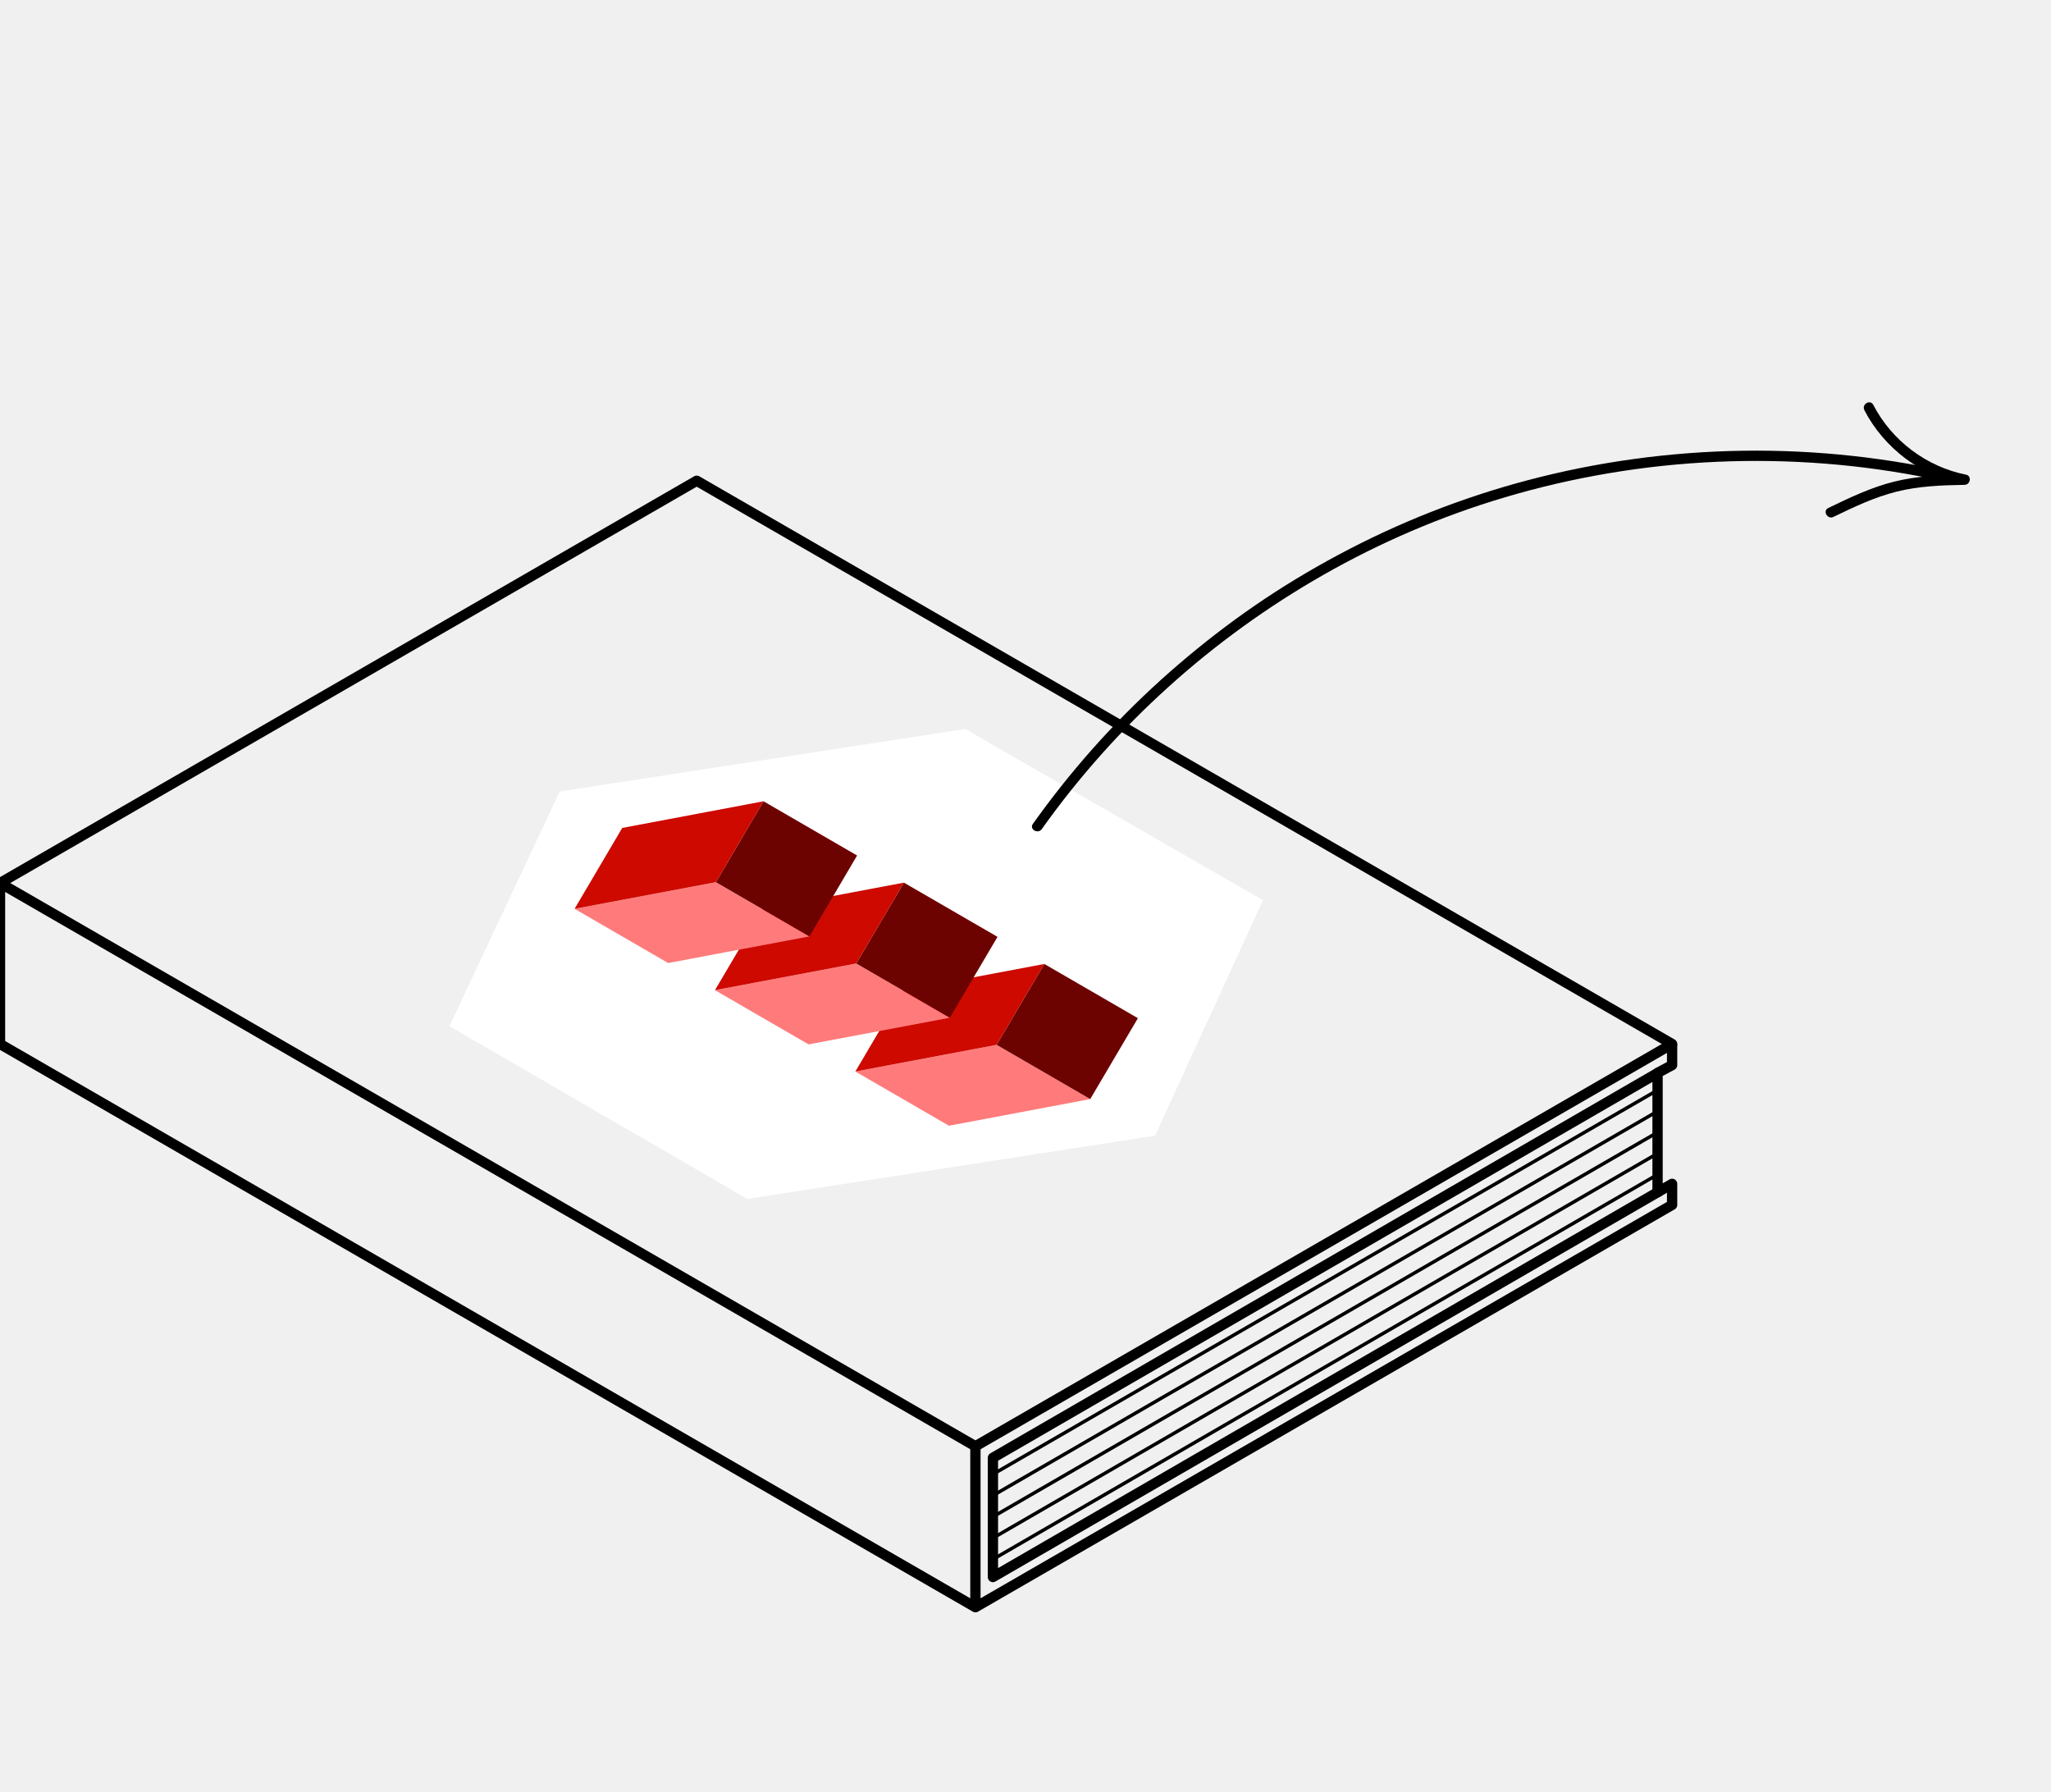
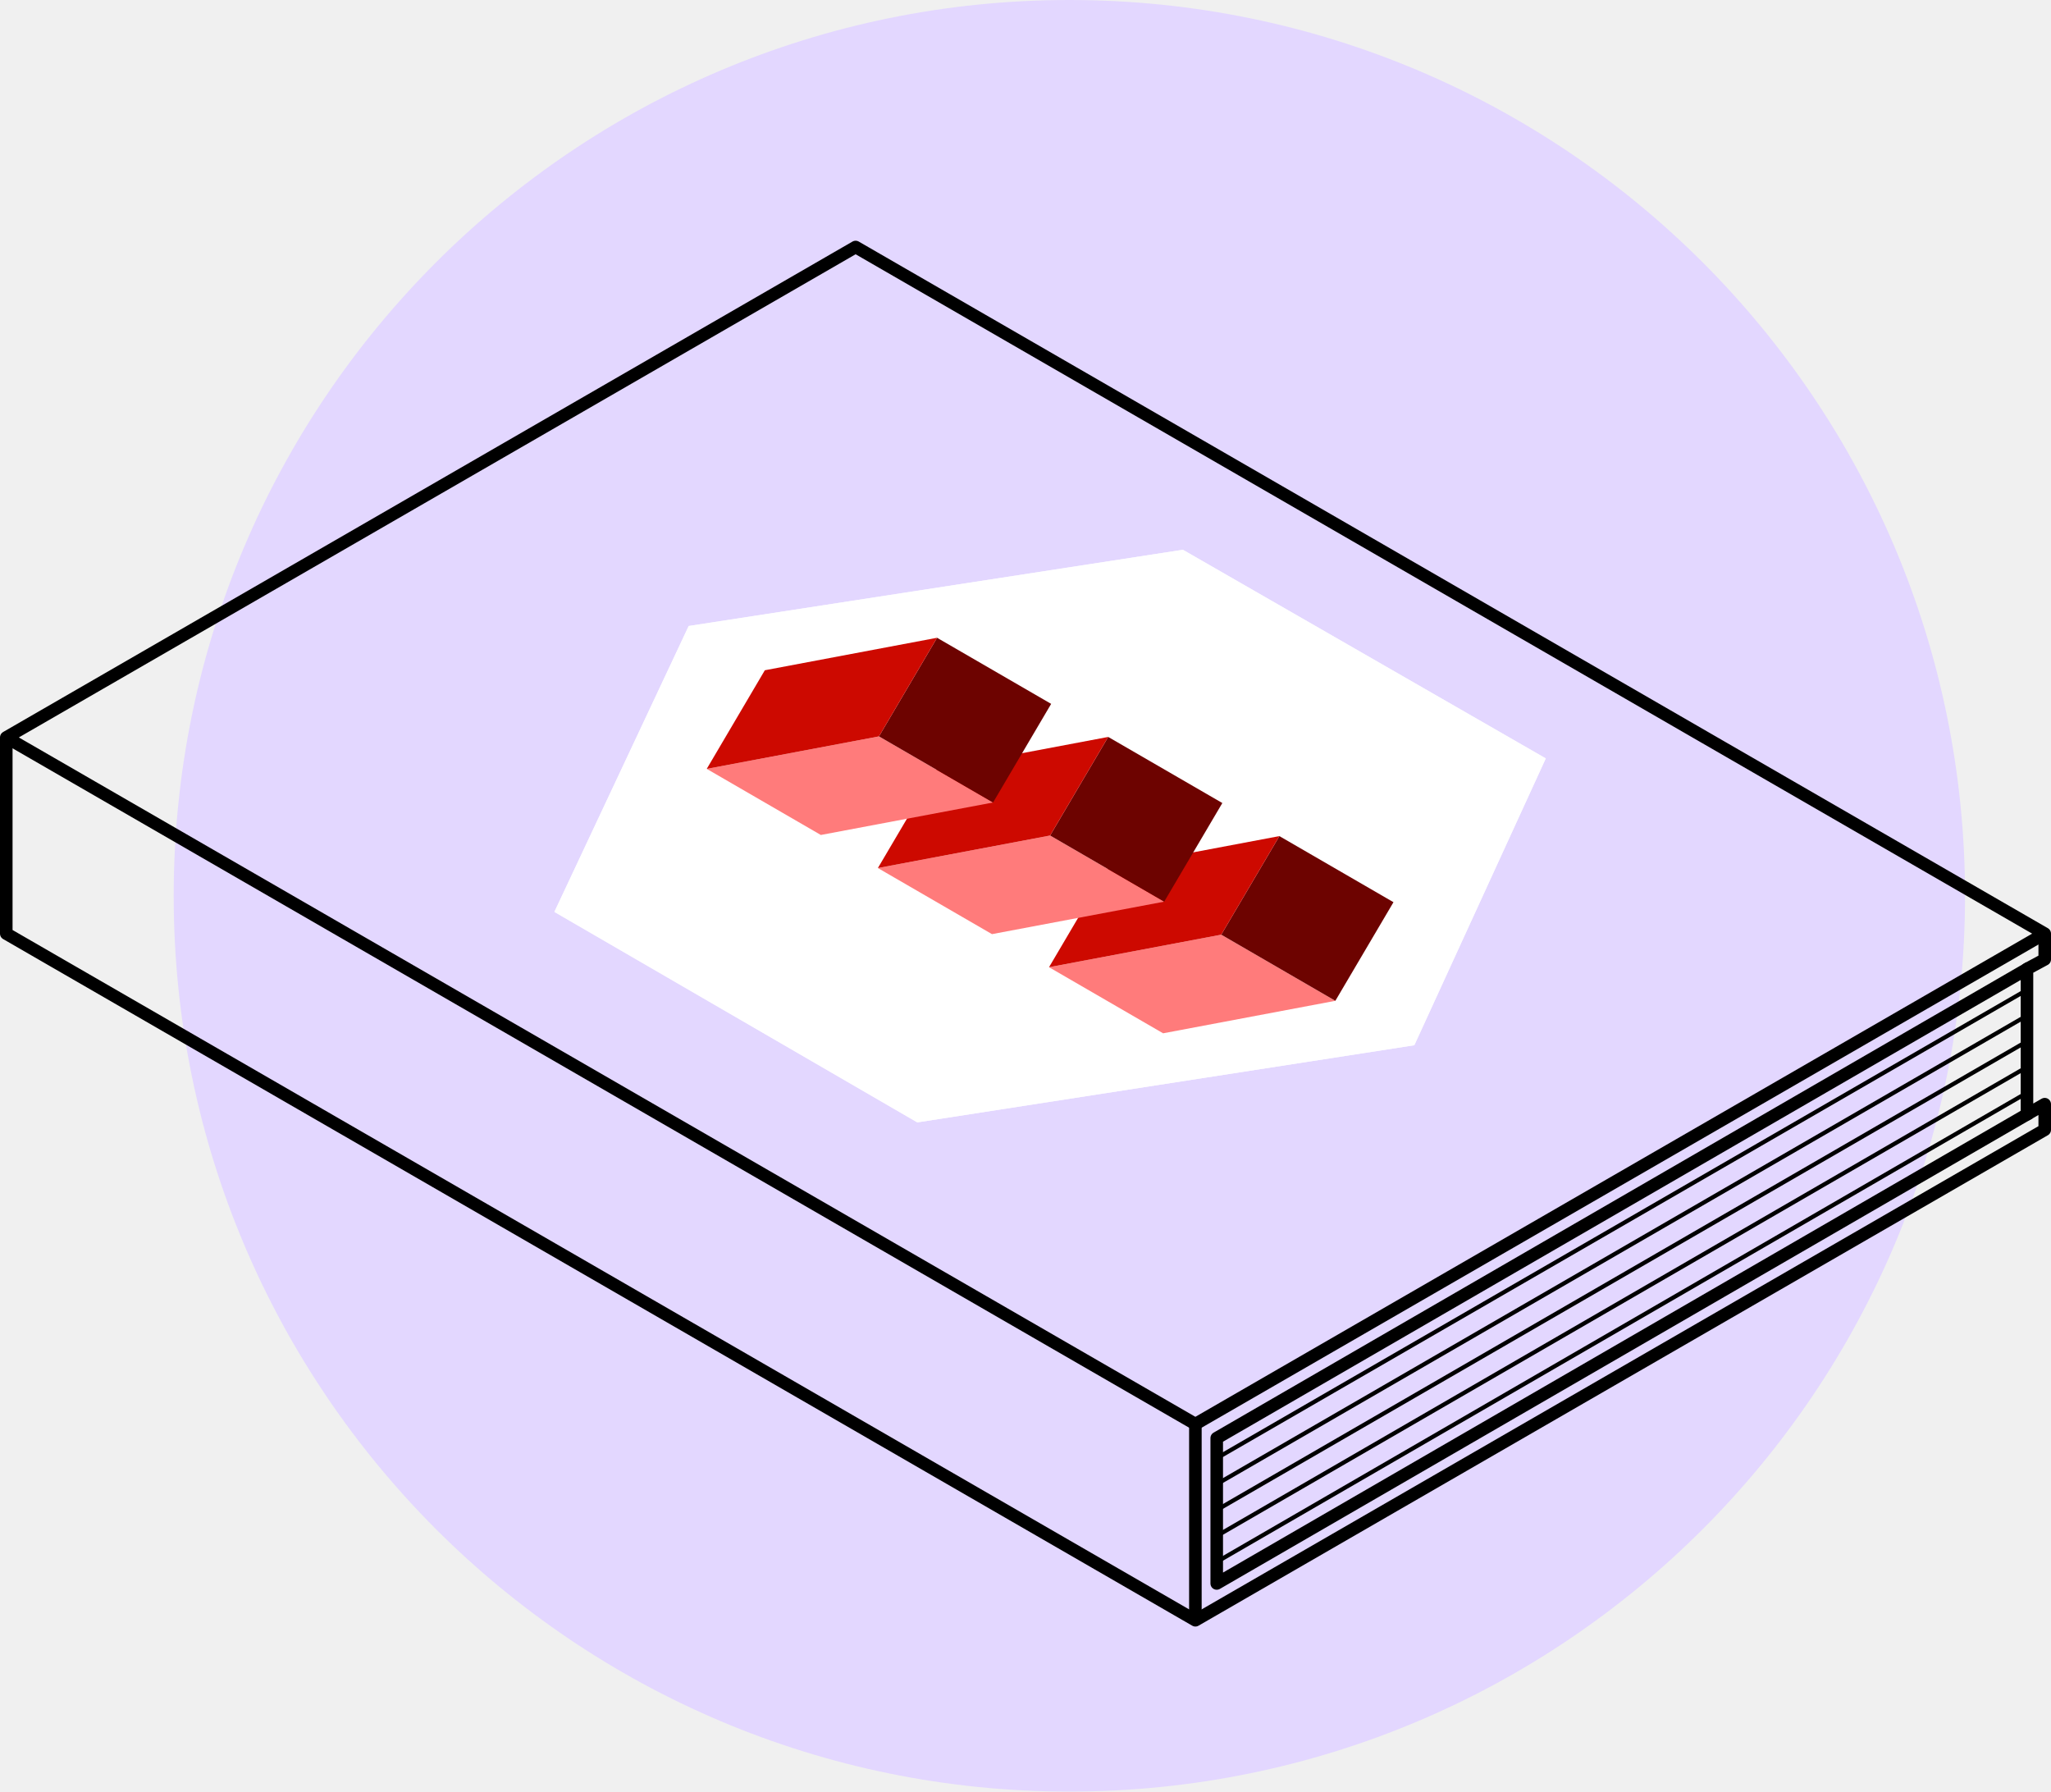
- <svg xmlns="http://www.w3.org/2000/svg" id="Layer_1" version="1.1" viewBox="0 0 597.4 521.84">
+ <svg xmlns="http://www.w3.org/2000/svg" id="Layer_1" version="1.1" viewBox="0 0 490.04 428">
  <defs>
    <style>
      .st0 {
        stroke-width: 3px;
      }

      .st0, .st1 {
        fill: none;
        stroke: #000;
        stroke-linejoin: round;
      }

      .st2 {
        fill: #fff;
      }

      .st3 {
        fill: #6d0300;
      }

      .st4 {
        fill: #cd0900;
      }

      .st5 {
        fill: #ff7b7b;
      }
+ 
+       .st6 {
+         fill: #e3d7ff;
+       }
    </style>
  </defs>
-   <polygon class="st0" points="0 257.17 284.11 421.2 487.04 304.04 202.93 140.01 0 257.17" />
-   <polyline class="st0" points="487.04 304.04 487.04 310.19 482.8 312.48 482.8 347.22 487.04 344.78 487.04 350.9 284.11 468.07 0 304.04 0 257.17" />
-   <line class="st0" x1="284.11" y1="421.2" x2="284.11" y2="468.07" />
-   <polyline class="st0" points="483.38 312.17 289.21 424.55 289.21 459.28 483.38 346.89" />
+   <circle class="st6" cx="255.5" cy="214" r="214" />
+   <polygon class="st0" points="1.5 176.17 285.61 340.2 488.54 223.04 204.43 59.01 1.5 176.17" />
+   <polyline class="st0" points="488.54 223.04 488.54 229.19 484.3 231.48 484.3 266.22 488.54 263.78 488.54 269.9 285.61 387.07 1.5 223.04 1.5 176.17" />
+   <line class="st0" x1="285.61" y1="340.2" x2="285.61" y2="387.07" />
+   <polyline class="st0" points="484.88 231.17 290.71 343.55 290.71 378.28 484.88 265.89" />
  <g>
-     <line class="st1" x1="289.91" y1="428.95" x2="482.68" y2="317.55" />
-     <line class="st1" x1="289.63" y1="435.31" x2="482.6" y2="323.74" />
-     <line class="st1" x1="289.35" y1="441.66" x2="482.53" y2="329.93" />
-     <line class="st1" x1="289.06" y1="448.02" x2="482.45" y2="336.12" />
-     <line class="st1" x1="288.78" y1="454.38" x2="482.37" y2="342.31" />
+     <line class="st1" x1="291.41" y1="347.95" x2="484.18" y2="236.55" />
+     <line class="st1" x1="291.13" y1="354.31" x2="484.1" y2="242.74" />
+     <line class="st1" x1="290.85" y1="360.66" x2="484.03" y2="248.93" />
+     <line class="st1" x1="290.56" y1="367.02" x2="483.95" y2="255.12" />
+     <line class="st1" x1="290.28" y1="373.38" x2="483.87" y2="261.31" />
  </g>
  <g>
-     <polygon class="st2" points="130.98 298.86 163.05 230.6 163.05 230.55 130.98 298.8 130.98 298.86 130.98 298.86" />
-     <polygon class="st2" points="163.05 230.6 281.13 212.4 281.13 212.34 163.05 230.55 163.05 230.6 163.05 230.6" />
-     <polygon class="st2" points="281.13 212.4 367.81 262.22 367.81 262.17 281.13 212.34 281.13 212.4 281.13 212.4" />
-     <polygon class="st2" points="367.81 262.22 336.42 330.7 336.42 330.65 367.81 262.17 367.81 262.22 367.81 262.22" />
-     <polygon class="st2" points="217.67 349.13 130.98 298.86 130.98 298.8 217.67 349.08 217.67 349.13 217.67 349.13" />
-     <polygon class="st2" points="336.42 330.7 217.67 349.13 217.67 349.08 336.42 330.65 336.42 330.7 336.42 330.7" />
-     <polygon class="st2" points="336.42 330.65 217.67 349.08 130.98 298.8 163.05 230.55 281.13 212.34 367.81 262.17 336.42 330.65 336.42 330.65" />
-     <polygon class="st2" points="217.67 349.13 336.42 330.7 367.81 262.22 281.13 212.4 163.05 230.6 130.98 298.86 217.67 349.13 217.67 349.13" />
+     <polygon class="st2" points="132.48 217.86 164.55 149.6 164.55 149.55 132.48 217.8 132.48 217.86 132.48 217.86" />
+     <polygon class="st2" points="164.55 149.6 282.63 131.4 282.63 131.34 164.55 149.55 164.55 149.6 164.55 149.6" />
+     <polygon class="st2" points="282.63 131.4 369.31 181.22 369.31 181.17 282.63 131.34 282.63 131.4 282.63 131.4" />
+     <polygon class="st2" points="369.31 181.22 337.92 249.7 337.92 249.65 369.31 181.17 369.31 181.22 369.31 181.22" />
+     <polygon class="st2" points="219.17 268.13 132.48 217.86 132.48 217.8 219.17 268.08 219.17 268.13 219.17 268.13" />
+     <polygon class="st2" points="337.92 249.7 219.17 268.13 219.17 268.08 337.92 249.65 337.92 249.7 337.92 249.7" />
+     <polygon class="st2" points="337.92 249.65 219.17 268.08 132.48 217.8 164.55 149.55 282.63 131.34 369.31 181.17 337.92 249.65 337.92 249.65" />
+     <polygon class="st2" points="219.17 268.13 337.92 249.7 369.31 181.22 282.63 131.4 164.55 149.6 132.48 217.86 219.17 268.13 219.17 268.13" />
  </g>
  <g>
    <g>
-       <polygon class="st5" points="249.14 312.06 276.4 327.85 317.55 320.09 290.29 304.29 249.14 312.06" />
-       <polygon class="st3" points="304.18 280.74 331.44 296.53 317.55 320.09 290.29 304.29 304.18 280.74" />
-       <polygon class="st4" points="263.03 288.5 249.14 312.06 290.29 304.29 304.18 280.74 263.03 288.5" />
+       <polygon class="st5" points="250.64 231.06 277.9 246.85 319.05 239.09 291.79 223.29 250.64 231.06" />
+       <polygon class="st3" points="305.68 199.74 332.94 215.53 319.05 239.09 291.79 223.29 305.68 199.74" />
+       <polygon class="st4" points="264.53 207.5 250.64 231.06 291.79 223.29 305.68 199.74 264.53 207.5" />
    </g>
    <g>
-       <polygon class="st5" points="208.25 288.37 235.51 304.16 276.66 296.4 249.4 280.6 208.25 288.37" />
-       <polygon class="st3" points="263.28 257.05 290.55 272.84 276.66 296.4 249.4 280.6 263.28 257.05" />
-       <polygon class="st4" points="222.14 264.81 208.25 288.37 249.4 280.6 263.28 257.05 222.14 264.81" />
+       <polygon class="st5" points="209.75 207.37 237.01 223.16 278.16 215.4 250.9 199.6 209.75 207.37" />
+       <polygon class="st3" points="264.78 176.05 292.05 191.84 278.16 215.4 250.9 199.6 264.78 176.05" />
+       <polygon class="st4" points="223.64 183.81 209.75 207.37 250.9 199.6 264.78 176.05 223.64 183.81" />
    </g>
    <g>
-       <polygon class="st5" points="167.36 264.68 194.62 280.47 235.77 272.71 208.51 256.92 167.36 264.68" />
-       <polygon class="st3" points="222.39 233.36 249.65 249.15 235.77 272.71 208.51 256.92 222.39 233.36" />
-       <polygon class="st4" points="181.24 241.12 167.36 264.68 208.51 256.92 222.39 233.36 181.24 241.12" />
+       <polygon class="st5" points="168.86 183.68 196.12 199.47 237.27 191.71 210.01 175.92 168.86 183.68" />
+       <polygon class="st3" points="223.89 152.36 251.15 168.15 237.27 191.71 210.01 175.92 223.89 152.36" />
+       <polygon class="st4" points="182.74 160.12 168.86 183.68 210.01 175.92 223.89 152.36 182.74 160.12" />
    </g>
  </g>
-   <path d="M303.45,241.45c10.75-15.12,23.18-29.03,36.95-41.45,13.77-12.43,28.89-23.35,45-32.54,16.66-9.5,34.36-17.1,52.74-22.57,20.13-5.99,40.98-9.48,61.96-10.4,20.98-.92,42.06.7,62.63,4.93,2.52.52,5.04,1.08,7.54,1.67,1.88.45,2.68-2.45.8-2.89-20.69-4.91-41.99-7.23-63.25-6.93-21.25.3-42.49,3.19-63.04,8.64-19.07,5.05-37.53,12.35-54.92,21.66s-32.17,19.58-46.46,31.81c-14.29,12.23-27.22,26.01-38.52,41.05-1.37,1.82-2.71,3.66-4.03,5.51-1.12,1.58,1.48,3.08,2.59,1.51h0Z" />
-   <path d="M543.03,119.45c5.75,11.08,16.59,19.25,28.83,21.71l.4-2.95c-6.88.12-13.85.39-20.55,2.06-6.7,1.67-13.01,4.68-19.19,7.68-1.74.84-.22,3.43,1.51,2.59,5.97-2.89,12.02-5.77,18.48-7.38s13.14-1.84,19.76-1.96c1.63-.03,2.11-2.6.4-2.95-11.54-2.32-21.61-9.88-27.03-20.33-.89-1.71-3.48-.2-2.59,1.51h0Z" />
</svg>
